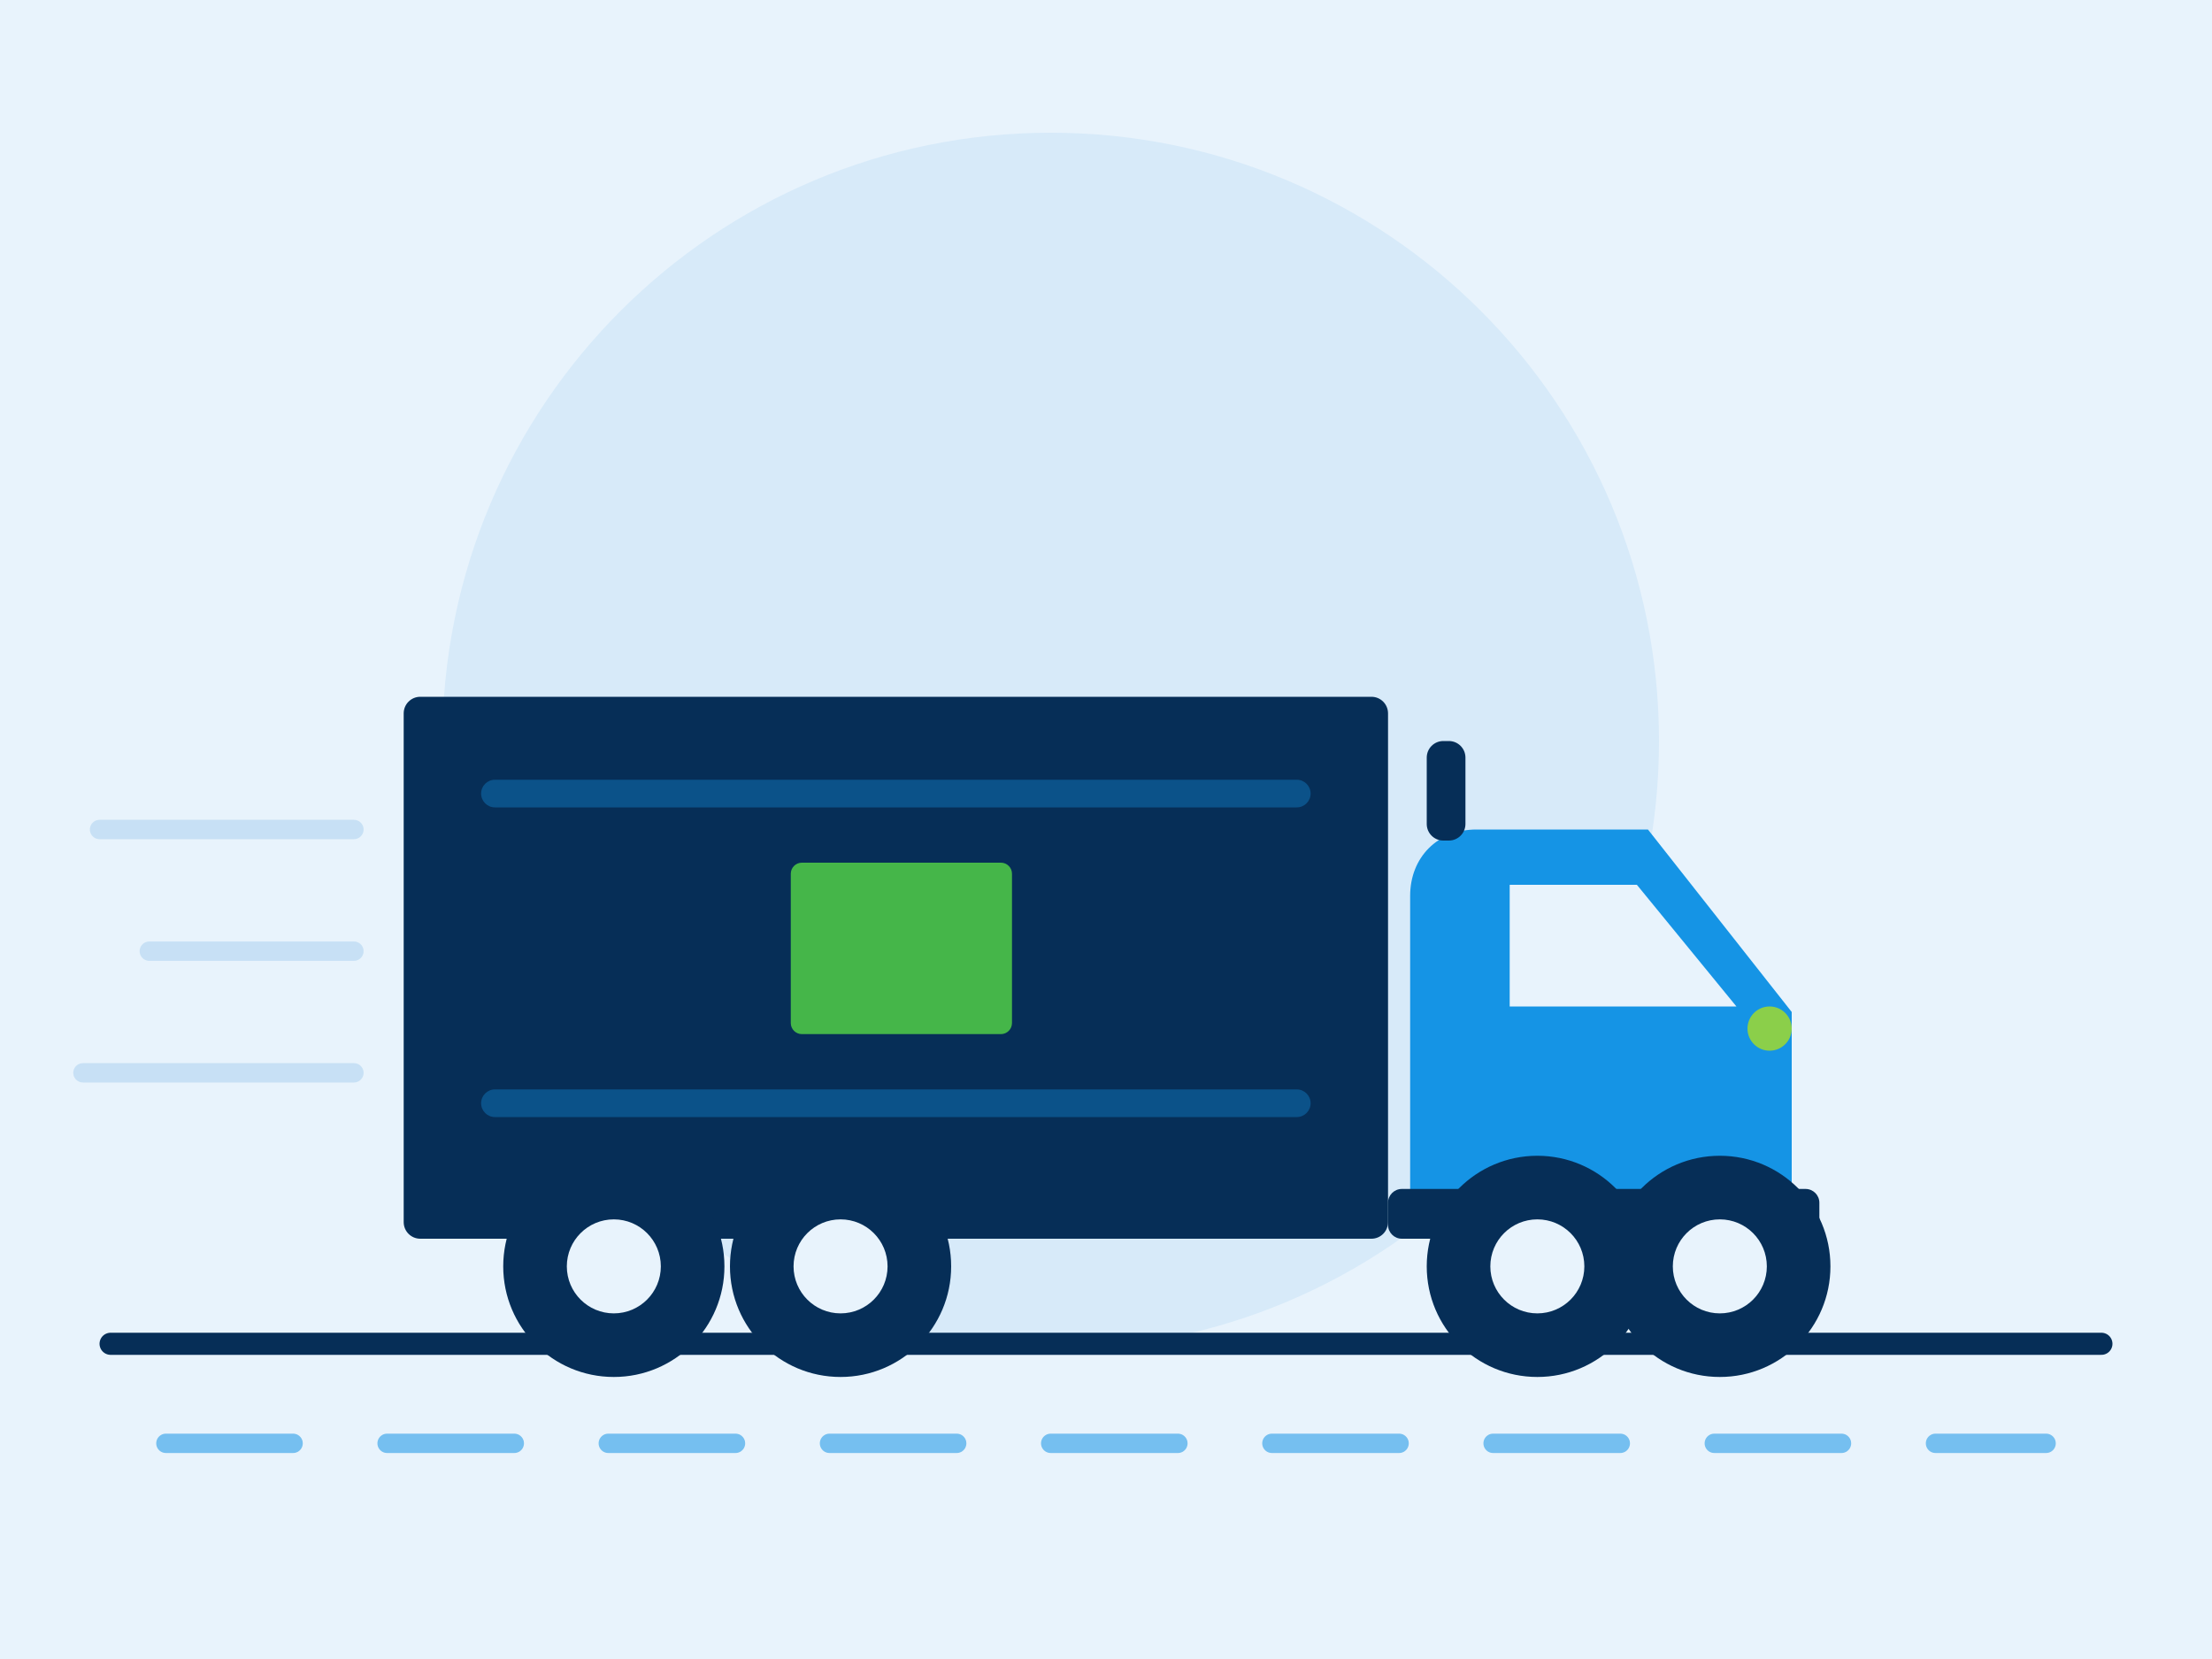
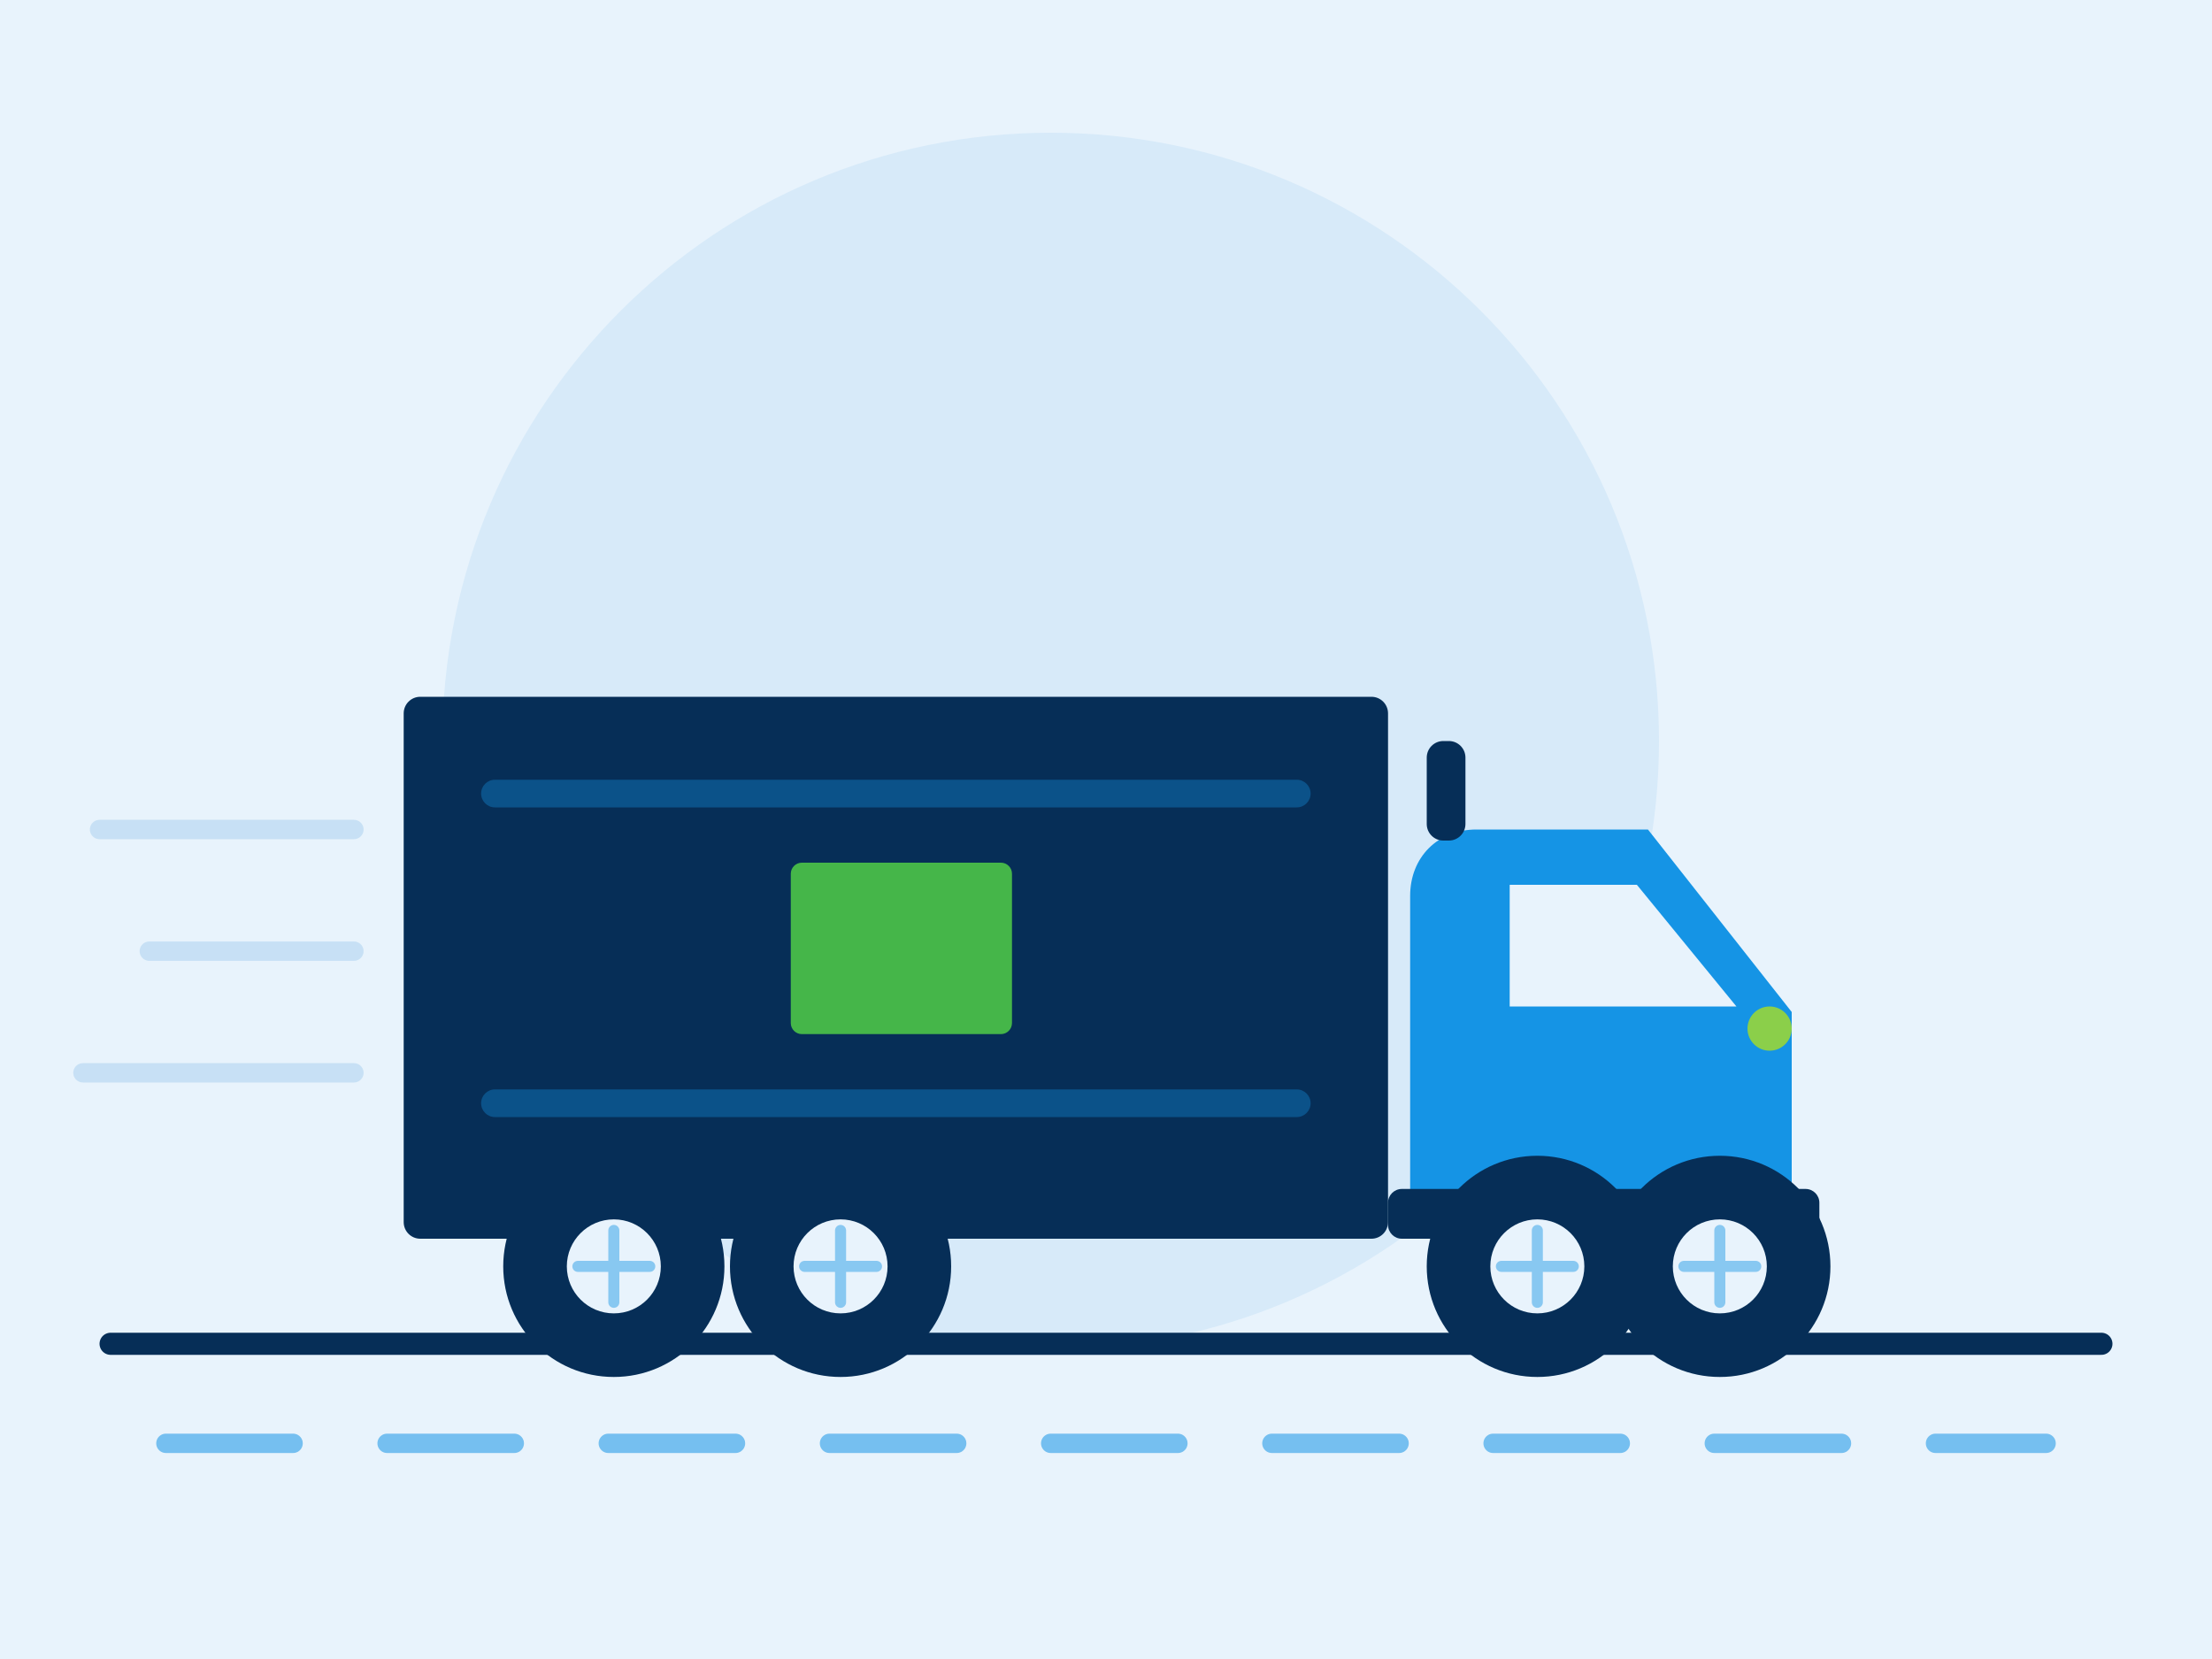
<svg xmlns="http://www.w3.org/2000/svg" viewBox="0 0 800 600" width="800" height="600" role="img" aria-label="Tractocamión en carretera">
+   <style>
+ @keyframes rueda{to{transform:rotate(360deg)}}
+ @keyframes raya{to{stroke-dashoffset:-160}}
+ @keyframes brillo{0%,100%{opacity:1}50%{opacity:.45}}
+ @keyframes vibra{0%,100%{transform:translateY(0)}50%{transform:translateY(-1.5px)}}
+ .rueda{animation:rueda 1.5s linear infinite}
+ #raya{animation:raya 1.6s linear infinite}
+ #faro{animation:brillo 1.8s ease-in-out infinite}
+ #camion{animation:vibra .55s ease-in-out infinite}
+ @media (prefers-reduced-motion:reduce){*{animation:none!important}}</style>
  <rect width="800" height="600" fill="#E8F3FC" />
  <circle cx="380" cy="268" r="220" fill="#D7EAF9" />
  <path d="M40 486 H760" stroke="#062E57" stroke-width="8" stroke-linecap="round" />
-   <path d="M60 522 H740" stroke="#1594E5" stroke-width="7" stroke-dasharray="46 34" stroke-linecap="round" opacity=".55" />
+   <path id="raya" d="M60 522 H740" stroke="#1594E5" stroke-width="7" stroke-dasharray="46 34" stroke-linecap="round" opacity=".55" />
  <rect x="146" y="252" width="356" height="196" rx="6" fill="#062E57" />
  <rect x="174" y="282" width="300" height="10" rx="5" fill="#1594E5" opacity=".35" />
  <rect x="174" y="394" width="300" height="10" rx="5" fill="#1594E5" opacity=".35" />
  <rect x="286" y="312" width="80" height="62" rx="4" fill="#45B649" />
  <path d="M510 448 V324 C510 310 520 300 534 300 H596 L648 366 V448 Z" fill="#1594E5" />
  <path d="M546 320 H592 L628 364 H546 Z" fill="#E8F3FC" />
  <rect x="502" y="430" width="156" height="18" rx="5" fill="#062E57" />
  <rect x="516" y="268" width="14" height="36" rx="6" fill="#062E57" />
-   <circle cx="640" cy="372" r="8" fill="#8BCF4A" />
+   <circle id="faro" cx="640" cy="372" r="8" fill="#8BCF4A" />
  <circle cx="222" cy="458" r="40" fill="#062E57" />
-   <circle cx="222" cy="458" r="17" fill="#E8F3FC" />
+   <g class="rueda" style="transform-origin:222px 458px">
+     <circle cx="222" cy="458" r="17" fill="#E8F3FC" />
+     <path d="M222 445 V471 M209 458 H235" stroke="#1594E5" stroke-width="4" stroke-linecap="round" opacity=".45" />
+   </g>
  <circle cx="304" cy="458" r="40" fill="#062E57" />
-   <circle cx="304" cy="458" r="17" fill="#E8F3FC" />
+   <g class="rueda" style="transform-origin:304px 458px">
+     <circle cx="304" cy="458" r="17" fill="#E8F3FC" />
+     <path d="M304 445 V471 M291 458 H317" stroke="#1594E5" stroke-width="4" stroke-linecap="round" opacity=".45" />
+   </g>
  <circle cx="556" cy="458" r="40" fill="#062E57" />
-   <circle cx="556" cy="458" r="17" fill="#E8F3FC" />
+   <g class="rueda" style="transform-origin:556px 458px">
+     <circle cx="556" cy="458" r="17" fill="#E8F3FC" />
+     <path d="M556 445 V471 M543 458 H569" stroke="#1594E5" stroke-width="4" stroke-linecap="round" opacity=".45" />
+   </g>
  <circle cx="622" cy="458" r="40" fill="#062E57" />
-   <circle cx="622" cy="458" r="17" fill="#E8F3FC" />
+   <g class="rueda" style="transform-origin:622px 458px">
+     <circle cx="622" cy="458" r="17" fill="#E8F3FC" />
+     <path d="M622 445 V471 M609 458 H635" stroke="#1594E5" stroke-width="4" stroke-linecap="round" opacity=".45" />
+   </g>
  <path d="M36 300 H128" stroke="#B9D9F2" stroke-width="7" stroke-linecap="round" opacity=".7" />
  <path d="M54 344 H128" stroke="#B9D9F2" stroke-width="7" stroke-linecap="round" opacity=".7" />
  <path d="M30 388 H128" stroke="#B9D9F2" stroke-width="7" stroke-linecap="round" opacity=".7" />
</svg>
